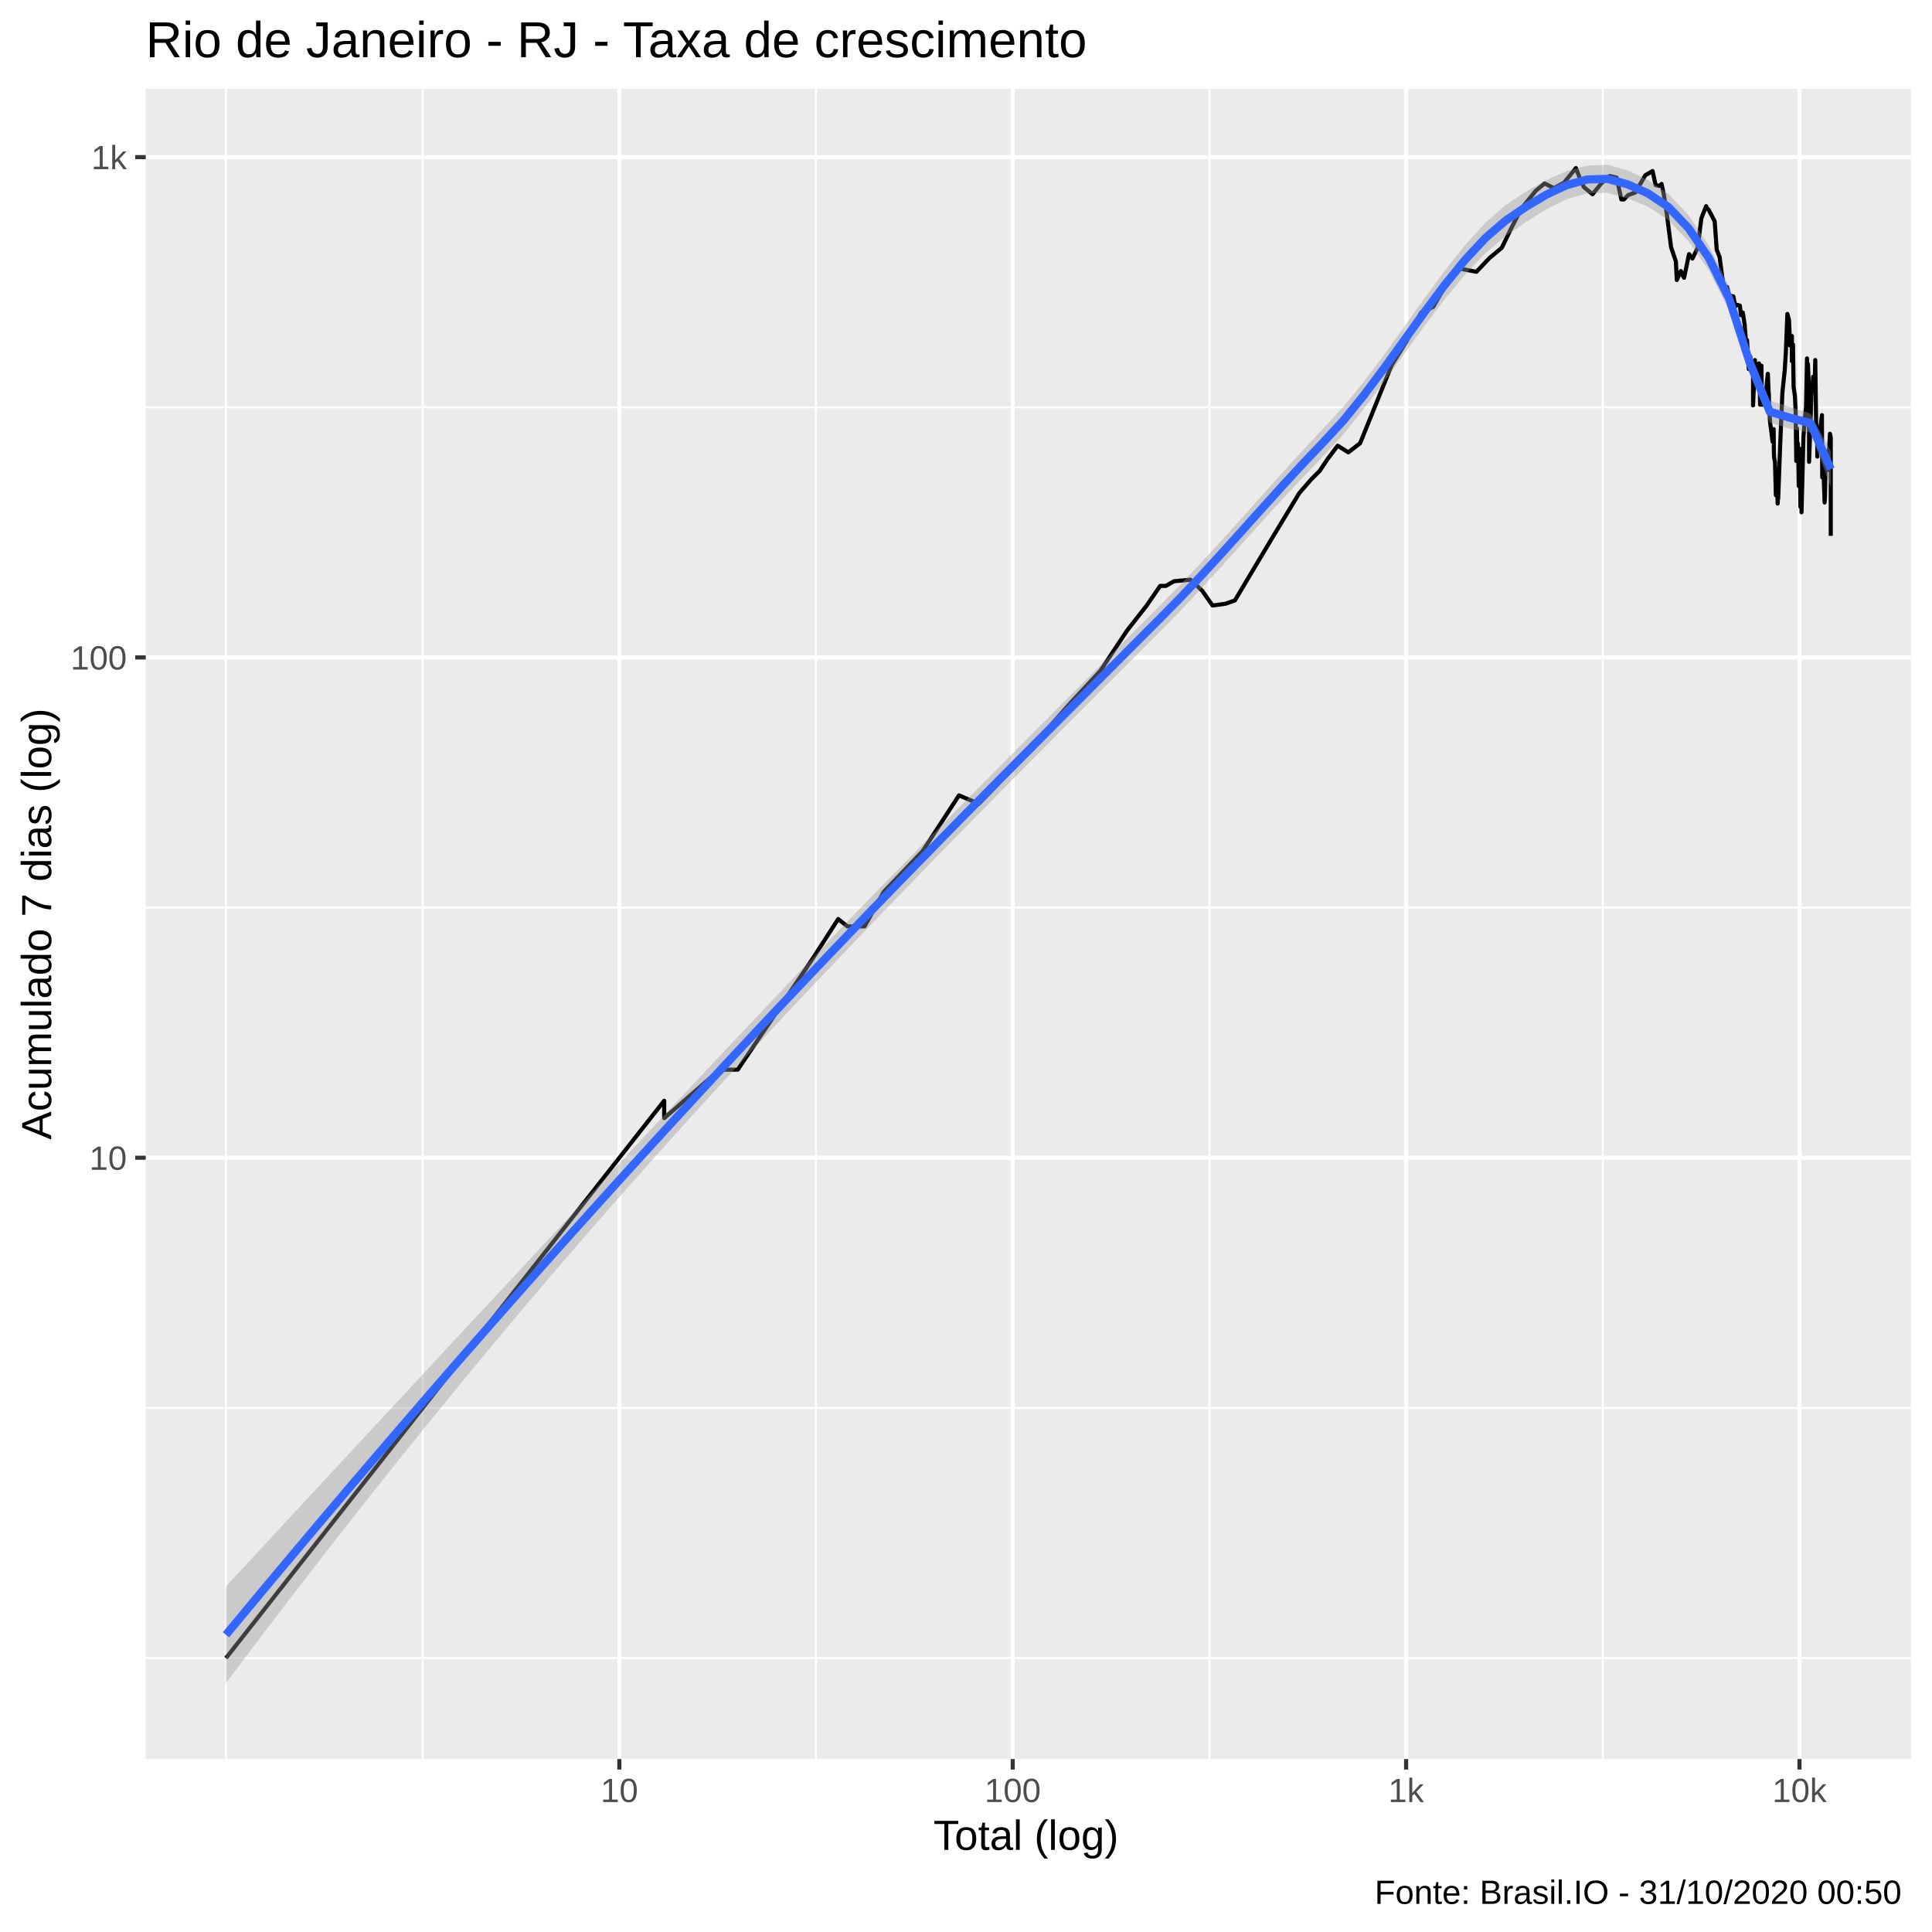
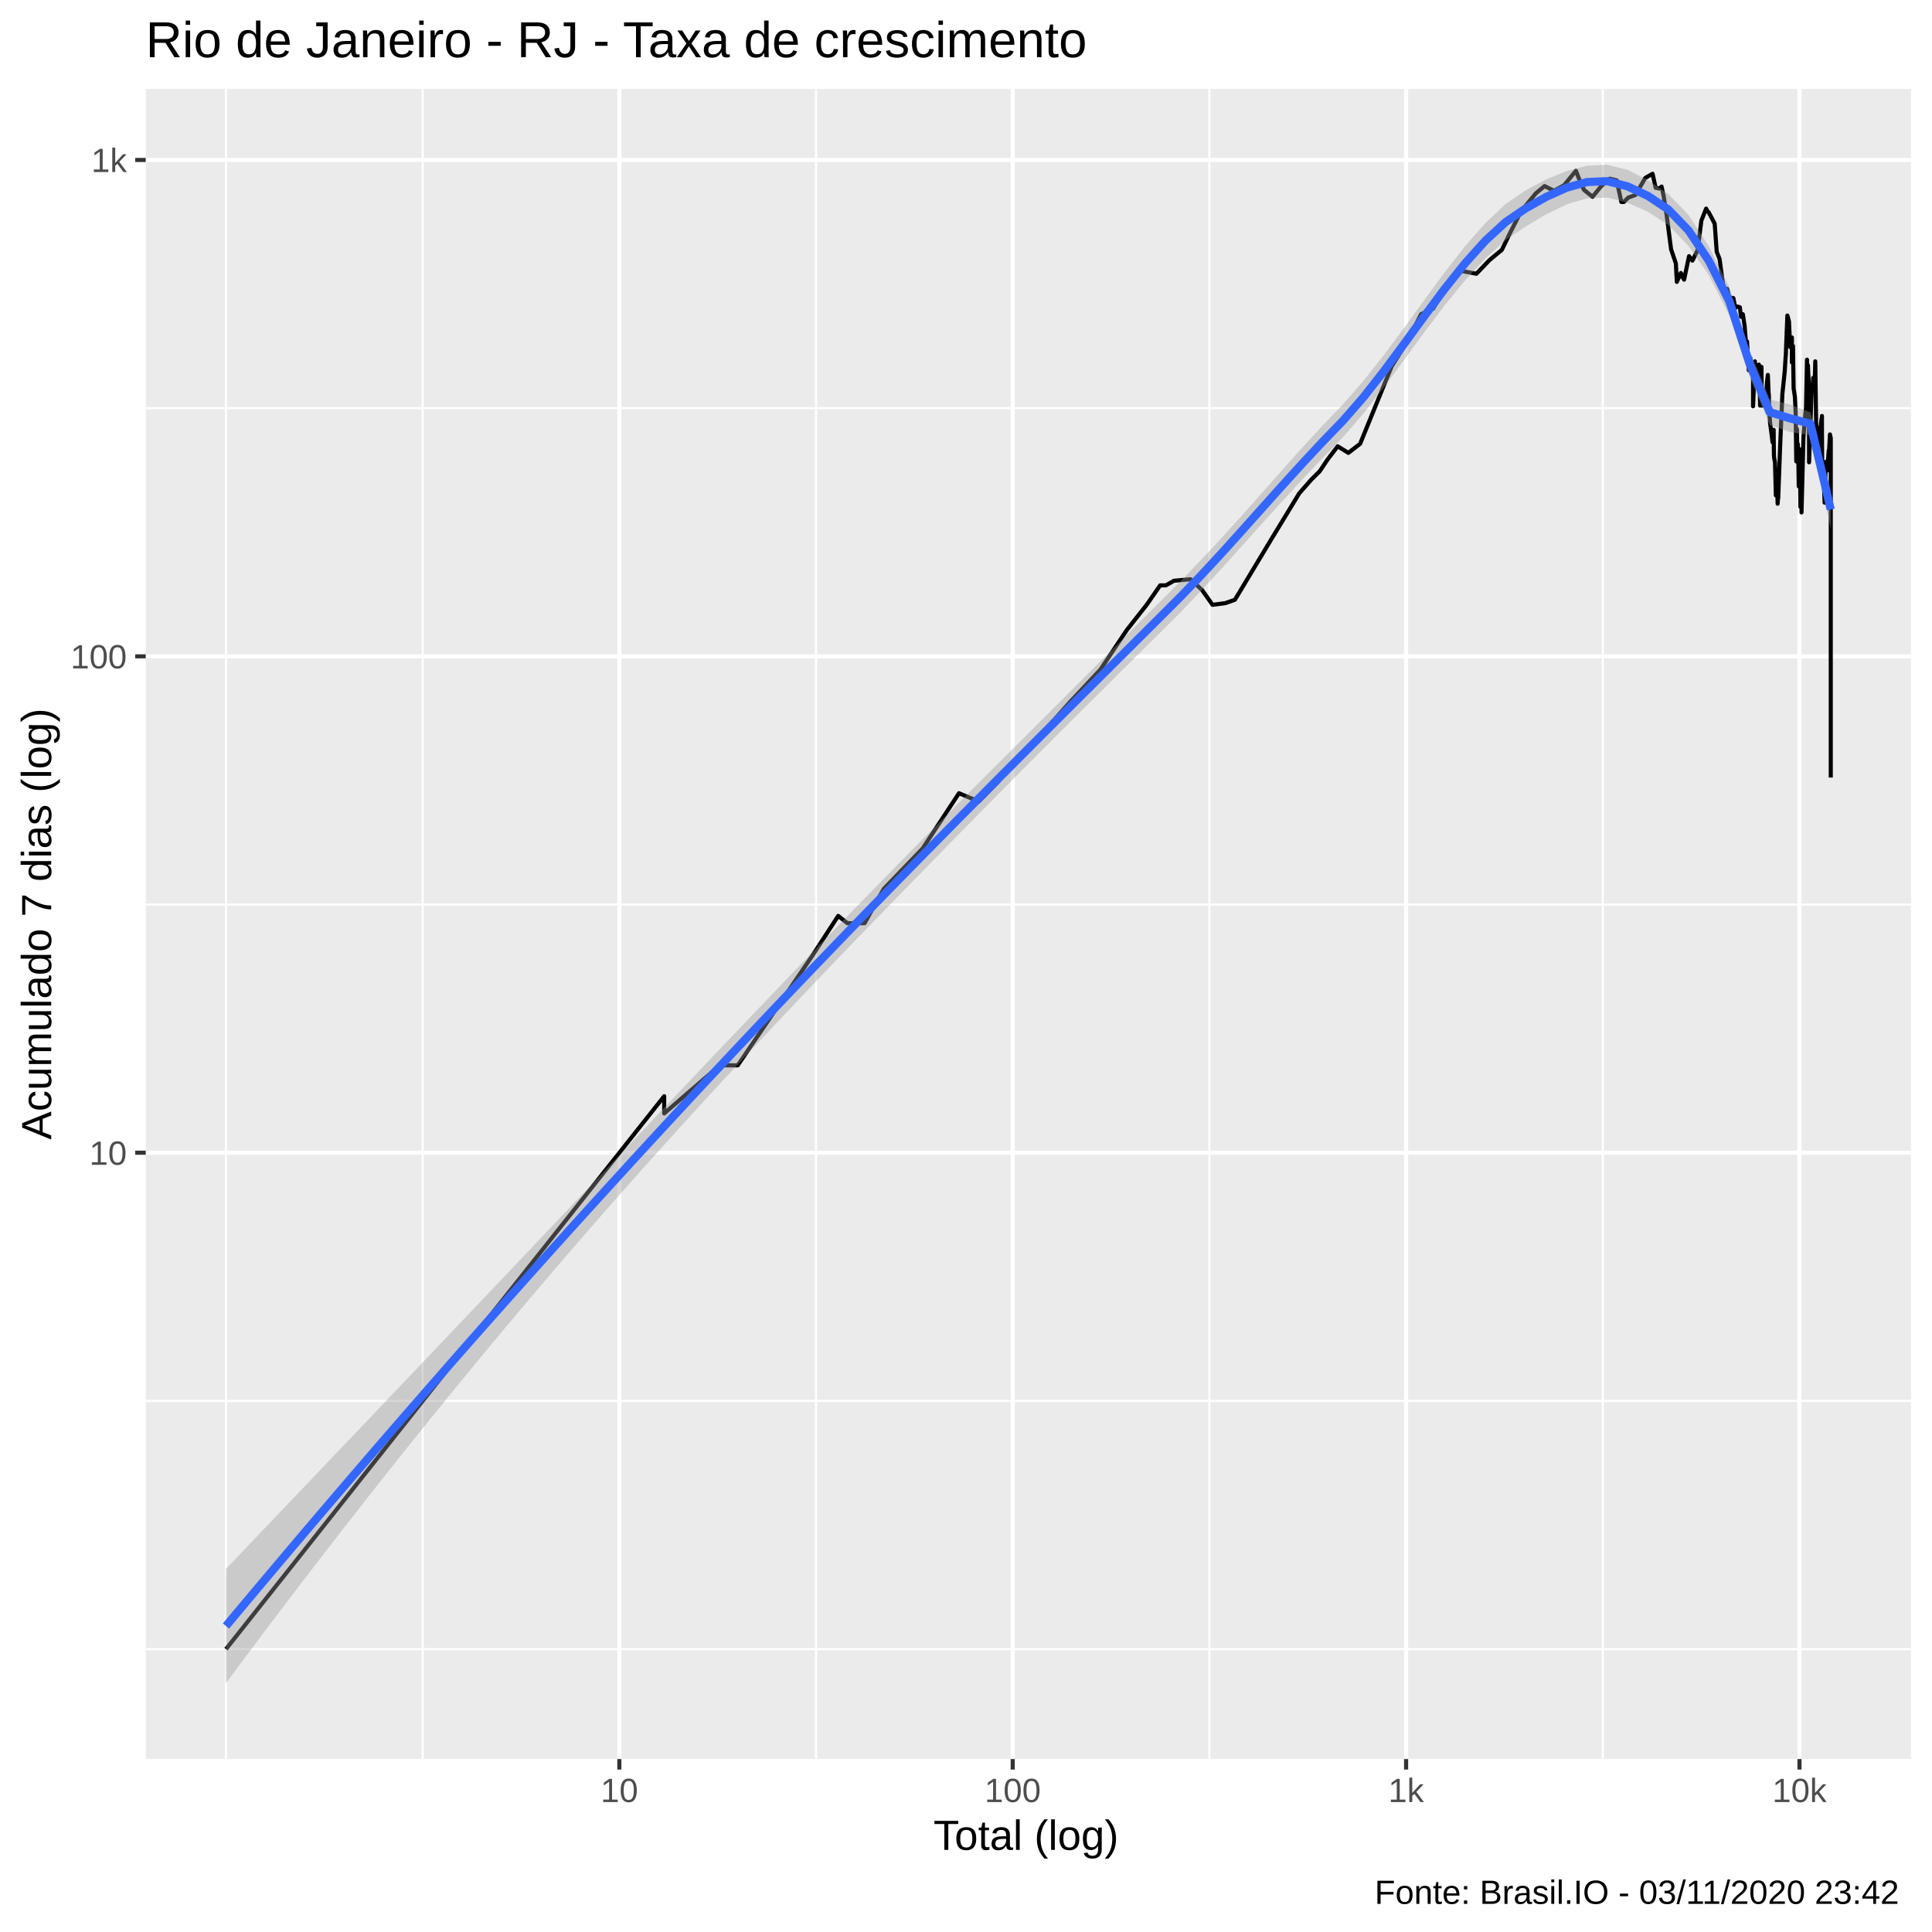
<svg xmlns="http://www.w3.org/2000/svg" viewBox="0 0 504.00 504.00">
  <defs>
    <style type="text/css">
    line, polyline, polygon, path, rect, circle {
      fill: none;
      stroke: #000000;
      stroke-linecap: round;
      stroke-linejoin: round;
      stroke-miterlimit: 10.00;
    }
  </style>
  </defs>
  <rect width="100%" height="100%" style="stroke: none; fill: #FFFFFF;" />
  <rect x="-0" y="0.00" width="504.00" height="504.00" style="stroke-width: 1.07; stroke: #FFFFFF; fill: #FFFFFF;" />
  <defs>
    <clipPath id="cpMzguMDJ8NDk4LjUyfDQ1OC44OHwyMy4xOQ==">
      <rect x="38.02" y="23.19" width="460.50" height="435.69" />
    </clipPath>
  </defs>
  <rect x="38.02" y="23.19" width="460.50" height="435.69" style="stroke-width: 1.07; stroke: none; fill: #EBEBEB;" clip-path="url(#cpMzguMDJ8NDk4LjUyfDQ1OC44OHwyMy4xOQ==)" />
-   <polyline points="38.02,432.54 498.52,432.54 " style="stroke-width: 0.53; stroke: #FFFFFF; stroke-linecap: butt;" clip-path="url(#cpMzguMDJ8NDk4LjUyfDQ1OC44OHwyMy4xOQ==)" />
-   <polyline points="38.02,367.28 498.52,367.28 " style="stroke-width: 0.53; stroke: #FFFFFF; stroke-linecap: butt;" clip-path="url(#cpMzguMDJ8NDk4LjUyfDQ1OC44OHwyMy4xOQ==)" />
-   <polyline points="38.02,236.76 498.52,236.76 " style="stroke-width: 0.53; stroke: #FFFFFF; stroke-linecap: butt;" clip-path="url(#cpMzguMDJ8NDk4LjUyfDQ1OC44OHwyMy4xOQ==)" />
-   <polyline points="38.02,106.25 498.52,106.25 " style="stroke-width: 0.53; stroke: #FFFFFF; stroke-linecap: butt;" clip-path="url(#cpMzguMDJ8NDk4LjUyfDQ1OC44OHwyMy4xOQ==)" />
+   <polyline points="38.02,430.20 498.52,430.20 " style="stroke-width: 0.53; stroke: #FFFFFF; stroke-linecap: butt;" clip-path="url(#cpMzguMDJ8NDk4LjUyfDQ1OC44OHwyMy4xOQ==)" />
+   <polyline points="38.02,365.46 498.52,365.46 " style="stroke-width: 0.53; stroke: #FFFFFF; stroke-linecap: butt;" clip-path="url(#cpMzguMDJ8NDk4LjUyfDQ1OC44OHwyMy4xOQ==)" />
+   <polyline points="38.02,235.97 498.52,235.97 " style="stroke-width: 0.53; stroke: #FFFFFF; stroke-linecap: butt;" clip-path="url(#cpMzguMDJ8NDk4LjUyfDQ1OC44OHwyMy4xOQ==)" />
+   <polyline points="38.02,106.48 498.52,106.48 " style="stroke-width: 0.53; stroke: #FFFFFF; stroke-linecap: butt;" clip-path="url(#cpMzguMDJ8NDk4LjUyfDQ1OC44OHwyMy4xOQ==)" />
  <polyline points="58.95,458.88 58.95,23.19 " style="stroke-width: 0.53; stroke: #FFFFFF; stroke-linecap: butt;" clip-path="url(#cpMzguMDJ8NDk4LjUyfDQ1OC44OHwyMy4xOQ==)" />
  <polyline points="110.26,458.88 110.26,23.19 " style="stroke-width: 0.53; stroke: #FFFFFF; stroke-linecap: butt;" clip-path="url(#cpMzguMDJ8NDk4LjUyfDQ1OC44OHwyMy4xOQ==)" />
  <polyline points="212.88,458.88 212.88,23.19 " style="stroke-width: 0.53; stroke: #FFFFFF; stroke-linecap: butt;" clip-path="url(#cpMzguMDJ8NDk4LjUyfDQ1OC44OHwyMy4xOQ==)" />
  <polyline points="315.50,458.88 315.50,23.19 " style="stroke-width: 0.53; stroke: #FFFFFF; stroke-linecap: butt;" clip-path="url(#cpMzguMDJ8NDk4LjUyfDQ1OC44OHwyMy4xOQ==)" />
  <polyline points="418.12,458.88 418.12,23.19 " style="stroke-width: 0.53; stroke: #FFFFFF; stroke-linecap: butt;" clip-path="url(#cpMzguMDJ8NDk4LjUyfDQ1OC44OHwyMy4xOQ==)" />
-   <polyline points="38.02,302.02 498.52,302.02 " style="stroke-width: 1.07; stroke: #FFFFFF; stroke-linecap: butt;" clip-path="url(#cpMzguMDJ8NDk4LjUyfDQ1OC44OHwyMy4xOQ==)" />
-   <polyline points="38.02,171.51 498.52,171.51 " style="stroke-width: 1.07; stroke: #FFFFFF; stroke-linecap: butt;" clip-path="url(#cpMzguMDJ8NDk4LjUyfDQ1OC44OHwyMy4xOQ==)" />
-   <polyline points="38.02,40.99 498.52,40.99 " style="stroke-width: 1.07; stroke: #FFFFFF; stroke-linecap: butt;" clip-path="url(#cpMzguMDJ8NDk4LjUyfDQ1OC44OHwyMy4xOQ==)" />
+   <polyline points="38.02,300.71 498.52,300.71 " style="stroke-width: 1.07; stroke: #FFFFFF; stroke-linecap: butt;" clip-path="url(#cpMzguMDJ8NDk4LjUyfDQ1OC44OHwyMy4xOQ==)" />
+   <polyline points="38.02,171.22 498.52,171.22 " style="stroke-width: 1.07; stroke: #FFFFFF; stroke-linecap: butt;" clip-path="url(#cpMzguMDJ8NDk4LjUyfDQ1OC44OHwyMy4xOQ==)" />
+   <polyline points="38.02,41.73 498.52,41.73 " style="stroke-width: 1.07; stroke: #FFFFFF; stroke-linecap: butt;" clip-path="url(#cpMzguMDJ8NDk4LjUyfDQ1OC44OHwyMy4xOQ==)" />
  <polyline points="161.57,458.88 161.57,23.19 " style="stroke-width: 1.07; stroke: #FFFFFF; stroke-linecap: butt;" clip-path="url(#cpMzguMDJ8NDk4LjUyfDQ1OC44OHwyMy4xOQ==)" />
  <polyline points="264.19,458.88 264.19,23.19 " style="stroke-width: 1.07; stroke: #FFFFFF; stroke-linecap: butt;" clip-path="url(#cpMzguMDJ8NDk4LjUyfDQ1OC44OHwyMy4xOQ==)" />
  <polyline points="366.81,458.88 366.81,23.19 " style="stroke-width: 1.07; stroke: #FFFFFF; stroke-linecap: butt;" clip-path="url(#cpMzguMDJ8NDk4LjUyfDQ1OC44OHwyMy4xOQ==)" />
  <polyline points="469.43,458.88 469.43,23.19 " style="stroke-width: 1.07; stroke: #FFFFFF; stroke-linecap: butt;" clip-path="url(#cpMzguMDJ8NDk4LjUyfDQ1OC44OHwyMy4xOQ==)" />
-   <polyline points="58.95,432.54 107.92,370.27 130.68,341.31 138.81,330.98 138.81,330.98 156.88,307.99 173.27,287.15 173.27,291.69 187.77,279.04 192.46,279.04 212.00,250.08 218.66,239.75 221.07,241.67 225.53,241.67 230.54,232.66 240.68,222.04 250.17,207.49 255.35,209.67 260.48,204.37 263.29,200.46 266.79,196.80 270.42,193.37 279.19,183.45 287.05,175.01 293.95,164.58 299.13,157.96 302.65,152.84 304.13,152.84 306.26,151.63 310.55,151.23 313.60,154.08 316.31,157.96 319.64,157.51 322.14,156.64 323.92,153.66 326.53,149.28 331.81,140.44 335.56,134.24 338.93,128.65 342.07,125.04 344.27,122.84 346.29,119.80 348.96,116.27 351.74,118.00 354.81,115.63 363.05,95.24 366.90,89.09 370.73,81.54 372.10,80.85 373.88,80.05 377.78,73.25 380.61,70.04 385.15,70.90 388.61,67.27 391.78,64.63 394.01,60.01 396.80,54.50 400.61,49.80 402.93,47.85 405.38,49.08 408.00,47.66 411.11,43.84 411.98,46.09 413.19,48.82 415.44,50.67 417.73,47.85 419.93,45.90 421.74,46.34 422.96,52.03 423.62,52.03 424.77,50.87 426.63,50.20 429.20,45.72 431.10,44.62 431.91,48.30 432.85,48.49 433.46,47.98 434.00,50.54 434.81,55.73 435.93,64.46 437.18,68.18 437.43,73.05 438.48,70.71 438.92,71.77 439.33,72.46 440.62,66.29 441.50,67.45 442.85,64.71 443.84,56.92 445.08,53.78 445.40,54.42 445.73,54.71 446.66,56.47 447.31,57.75 447.84,65.15 448.58,67.00 449.30,72.36 449.49,73.75 449.66,75.71 450.57,74.88 451.03,76.87 451.51,77.19 452.18,77.30 452.69,79.94 452.88,79.72 453.05,79.49 453.88,79.72 454.17,82.24 454.65,81.54 455.12,84.64 455.42,88.43 455.47,91.25 455.74,88.70 456.20,96.28 456.61,93.07 456.90,97.04 457.32,97.81 457.32,105.75 457.80,93.93 457.97,96.13 458.33,98.27 458.85,94.80 459.00,98.43 459.16,105.58 459.51,95.39 459.61,105.58 459.78,105.58 460.17,104.18 460.69,103.32 460.96,99.37 461.18,97.50 461.36,102.14 461.44,102.98 461.51,105.93 461.76,110.19 462.18,113.35 462.40,115.21 462.69,111.94 462.74,116.91 462.77,118.67 462.82,119.34 463.04,120.48 463.27,129.18 463.56,125.29 463.73,131.37 463.80,130.27 463.86,128.38 463.88,129.99 464.39,116.05 464.97,102.47 465.36,98.74 465.59,96.44 465.74,93.93 465.86,92.22 466.27,81.89 466.69,83.43 466.99,90.16 467.45,87.65 467.45,94.22 467.74,89.89 467.77,92.50 467.90,100.98 468.24,103.32 468.43,107.38 468.59,120.25 468.77,111.75 468.89,119.12 468.99,115.63 469.09,117.13 469.24,126.81 469.55,119.80 469.67,132.22 469.76,117.13 469.93,123.56 469.94,128.38 469.96,133.65 470.46,113.96 470.88,108.67 471.14,106.11 471.39,93.50 471.48,99.37 471.58,95.98 471.63,94.95 471.93,101.64 471.93,120.48 472.57,102.31 472.83,101.48 473.00,98.27 473.06,99.85 473.09,100.34 473.38,100.50 473.55,93.93 473.77,110.38 473.99,112.34 474.08,115.84 474.08,119.12 474.15,116.91 474.47,115.00 474.64,115.00 474.93,111.35 475.18,109.05 475.27,109.23 475.29,108.30 475.29,111.55 475.37,124.54 475.61,120.25 475.80,125.79 475.98,131.09 476.08,129.72 476.17,125.04 476.19,124.05 476.32,120.48 476.56,120.25 476.72,121.88 476.93,119.12 477.07,117.35 477.07,122.60 477.18,116.91 477.38,113.15 477.59,114.17 477.59,123.80 477.59,139.79 " style="stroke-width: 1.07; stroke-linecap: butt;" clip-path="url(#cpMzguMDJ8NDk4LjUyfDQ1OC44OHwyMy4xOQ==)" />
-   <polygon points="58.95,413.87 64.25,408.14 69.55,402.41 74.85,396.69 80.15,390.97 85.45,385.25 90.75,379.54 96.05,373.84 101.35,368.14 106.65,362.44 111.95,356.74 117.24,351.04 122.54,345.35 127.84,339.66 133.14,333.97 138.44,328.28 143.74,322.59 149.04,316.90 154.34,311.22 159.64,305.53 164.94,299.85 170.24,294.18 175.54,288.51 180.83,282.86 186.13,277.21 191.43,271.58 196.73,265.96 202.03,260.37 207.33,254.79 212.63,249.23 217.93,243.70 223.23,238.19 228.53,232.71 233.83,227.26 239.13,221.85 244.43,216.46 249.72,211.10 255.02,205.75 260.32,200.41 265.62,195.09 270.92,189.76 276.22,184.44 281.52,179.11 286.82,173.79 292.12,168.46 297.42,163.14 302.72,157.81 308.02,152.42 313.31,146.83 318.61,141.07 323.91,135.19 329.21,129.26 334.51,123.33 339.81,117.51 345.11,111.87 350.41,106.15 355.71,99.66 361.01,92.61 366.31,85.24 371.61,77.81 376.90,70.61 382.20,63.93 387.50,58.11 392.80,53.48 398.10,49.97 403.40,46.98 408.70,44.65 414.00,43.20 419.30,42.99 424.60,44.42 429.90,46.96 435.20,50.53 440.49,56.11 445.79,64.10 451.09,74.79 456.39,91.54 461.69,104.54 466.99,106.14 472.29,107.90 477.59,117.71 477.59,127.04 472.29,112.83 466.99,111.86 461.69,110.23 456.39,97.36 451.09,81.08 445.79,70.55 440.49,62.94 435.20,57.41 429.90,53.93 424.60,51.75 419.30,50.32 414.00,50.45 408.70,51.95 403.40,54.57 398.10,57.91 392.80,61.54 387.50,66.06 382.20,71.63 376.90,78.02 371.61,84.99 366.31,92.30 361.01,99.66 355.71,106.79 350.41,113.35 345.11,119.06 339.81,124.59 334.51,130.27 329.21,136.08 323.91,141.95 318.61,147.82 313.31,153.62 308.02,159.26 302.72,164.65 297.42,169.96 292.12,175.26 286.82,180.55 281.52,185.86 276.22,191.17 270.92,196.50 265.62,201.84 260.32,207.21 255.02,212.60 249.72,218.01 244.43,223.43 239.13,228.89 233.83,234.36 228.53,239.85 223.23,245.37 217.93,250.91 212.63,256.49 207.33,262.11 202.03,267.75 196.73,273.44 191.43,279.16 186.13,284.93 180.83,290.74 175.54,296.59 170.24,302.50 164.94,308.45 159.64,314.46 154.34,320.52 149.04,326.63 143.74,332.80 138.44,339.02 133.14,345.31 127.84,351.65 122.54,358.04 117.24,364.49 111.95,371.00 106.65,377.56 101.35,384.18 96.05,390.85 90.75,397.58 85.45,404.36 80.15,411.20 74.85,418.09 69.55,425.03 64.25,432.03 58.95,439.07 " style="stroke-width: 0.00; stroke: none; fill: #999999; fill-opacity: 0.40;" clip-path="url(#cpMzguMDJ8NDk4LjUyfDQ1OC44OHwyMy4xOQ==)" />
-   <polyline points="58.95,413.87 64.25,408.14 69.55,402.41 74.85,396.69 80.15,390.97 85.45,385.25 90.75,379.54 96.05,373.84 101.35,368.14 106.65,362.44 111.95,356.74 117.24,351.04 122.54,345.35 127.84,339.66 133.14,333.97 138.44,328.28 143.74,322.59 149.04,316.90 154.34,311.22 159.64,305.53 164.94,299.85 170.24,294.18 175.54,288.51 180.83,282.86 186.13,277.21 191.43,271.58 196.73,265.96 202.03,260.37 207.33,254.79 212.63,249.23 217.93,243.70 223.23,238.19 228.53,232.71 233.83,227.26 239.13,221.85 244.43,216.46 249.72,211.10 255.02,205.75 260.32,200.41 265.62,195.09 270.92,189.76 276.22,184.44 281.52,179.11 286.82,173.79 292.12,168.46 297.42,163.14 302.72,157.81 308.02,152.42 313.31,146.83 318.61,141.07 323.91,135.19 329.21,129.26 334.51,123.33 339.81,117.51 345.11,111.87 350.41,106.15 355.71,99.66 361.01,92.61 366.31,85.24 371.61,77.81 376.90,70.61 382.20,63.93 387.50,58.11 392.80,53.48 398.10,49.97 403.40,46.98 408.70,44.65 414.00,43.20 419.30,42.99 424.60,44.42 429.90,46.96 435.20,50.53 440.49,56.11 445.79,64.10 451.09,74.79 456.39,91.54 461.69,104.54 466.99,106.14 472.29,107.90 477.59,117.71 " style="stroke-width: 2.13; stroke: none;" clip-path="url(#cpMzguMDJ8NDk4LjUyfDQ1OC44OHwyMy4xOQ==)" />
-   <polyline points="477.59,127.04 472.29,112.83 466.99,111.86 461.69,110.23 456.39,97.36 451.09,81.08 445.79,70.55 440.49,62.94 435.20,57.41 429.90,53.93 424.60,51.75 419.30,50.32 414.00,50.45 408.70,51.95 403.40,54.57 398.10,57.91 392.80,61.54 387.50,66.06 382.20,71.63 376.90,78.02 371.61,84.99 366.31,92.30 361.01,99.66 355.71,106.79 350.41,113.35 345.11,119.06 339.81,124.59 334.51,130.27 329.21,136.08 323.91,141.95 318.61,147.82 313.31,153.62 308.02,159.26 302.72,164.65 297.42,169.96 292.12,175.26 286.82,180.55 281.52,185.86 276.22,191.17 270.92,196.50 265.62,201.84 260.32,207.21 255.02,212.60 249.72,218.01 244.43,223.43 239.13,228.89 233.83,234.36 228.53,239.85 223.23,245.37 217.93,250.91 212.63,256.49 207.33,262.11 202.03,267.75 196.73,273.44 191.43,279.16 186.13,284.93 180.83,290.74 175.54,296.59 170.24,302.50 164.94,308.45 159.64,314.46 154.34,320.52 149.04,326.63 143.74,332.80 138.44,339.02 133.14,345.31 127.84,351.65 122.54,358.04 117.24,364.49 111.95,371.00 106.65,377.56 101.35,384.18 96.05,390.85 90.75,397.58 85.45,404.36 80.15,411.20 74.85,418.09 69.55,425.03 64.25,432.03 58.95,439.07 " style="stroke-width: 2.13; stroke: none;" clip-path="url(#cpMzguMDJ8NDk4LjUyfDQ1OC44OHwyMy4xOQ==)" />
-   <polyline points="58.95,426.47 64.25,420.08 69.55,413.72 74.85,407.39 80.15,401.08 85.45,394.81 90.75,388.56 96.05,382.35 101.35,376.16 106.65,370.00 111.95,363.87 117.24,357.77 122.54,351.70 127.84,345.65 133.14,339.64 138.44,333.65 143.74,327.69 149.04,321.76 154.34,315.87 159.64,309.99 164.94,304.15 170.24,298.34 175.54,292.55 180.83,286.80 186.13,281.07 191.43,275.37 196.73,269.70 202.03,264.06 207.33,258.45 212.63,252.86 217.93,247.31 223.23,241.78 228.53,236.28 233.83,230.81 239.13,225.37 244.43,219.95 249.72,214.55 255.02,209.17 260.32,203.81 265.62,198.47 270.92,193.13 276.22,187.80 281.52,182.49 286.82,177.17 292.12,171.86 297.42,166.55 302.72,161.23 308.02,155.84 313.31,150.23 318.61,144.45 323.91,138.57 329.21,132.67 334.51,126.80 339.81,121.05 345.11,115.47 350.41,109.75 355.71,103.22 361.01,96.14 366.31,88.77 371.61,81.40 376.90,74.31 382.20,67.78 387.50,62.09 392.80,57.51 398.10,53.94 403.40,50.78 408.70,48.30 414.00,46.82 419.30,46.66 424.60,48.09 429.90,50.44 435.20,53.97 440.49,59.52 445.79,67.32 451.09,77.93 456.39,94.45 461.69,107.39 466.99,109.00 472.29,110.37 477.59,122.37 " style="stroke-width: 2.13; stroke: #3366FF; stroke-linecap: butt;" clip-path="url(#cpMzguMDJ8NDk4LjUyfDQ1OC44OHwyMy4xOQ==)" />
+   <polyline points="58.95,430.20 107.92,368.42 130.68,339.69 138.81,329.44 138.81,329.44 156.88,306.64 173.27,285.96 173.27,290.46 187.77,277.91 192.46,277.91 212.00,249.18 218.66,238.93 221.07,240.84 225.53,240.84 230.54,231.89 240.68,221.36 250.17,206.93 255.35,209.09 260.48,203.83 263.29,199.95 266.79,196.32 270.42,192.91 279.19,183.07 287.05,174.70 293.95,164.35 299.13,157.78 302.65,152.70 304.13,152.70 306.26,151.50 310.55,151.11 313.60,153.93 316.31,157.78 319.64,157.34 322.14,156.47 323.92,153.52 326.53,149.18 331.81,140.40 335.56,134.25 338.93,128.70 342.07,125.12 344.27,122.94 346.29,119.92 348.96,116.42 351.74,118.14 354.81,115.78 363.05,95.56 366.90,89.46 370.73,81.96 372.10,81.28 373.88,80.49 377.78,73.74 380.61,70.55 385.15,71.41 388.61,67.81 391.78,65.19 394.01,60.60 396.80,55.13 400.61,50.48 402.93,48.54 405.38,49.76 408.00,48.35 411.11,44.56 411.98,46.79 413.19,49.50 415.44,51.34 417.73,48.54 419.93,46.61 421.74,47.04 422.96,52.69 423.62,52.69 424.77,51.54 426.63,50.87 429.20,46.42 431.10,45.33 431.91,48.99 432.85,49.18 433.46,48.67 434.00,51.20 434.81,56.36 435.93,65.02 437.18,68.71 437.43,73.54 438.48,71.22 438.92,72.27 439.33,72.95 440.62,66.83 441.50,67.99 442.85,65.27 443.84,57.54 445.08,54.42 445.40,55.06 445.73,55.35 446.66,57.09 447.31,58.36 447.84,65.70 448.58,67.54 449.30,72.85 449.49,74.24 449.66,76.18 450.57,75.35 451.03,77.33 451.51,77.65 452.18,77.76 452.69,80.38 452.88,80.15 453.05,79.93 453.88,80.15 454.17,82.66 454.65,81.96 455.12,85.04 455.42,88.80 455.47,91.60 455.74,89.06 456.20,96.59 456.61,93.40 456.90,97.34 457.32,98.10 457.32,105.99 457.80,94.26 457.97,96.44 458.33,98.57 458.85,95.12 459.00,98.72 459.16,105.81 459.51,95.71 459.61,105.81 459.78,105.81 460.17,104.42 460.69,103.57 460.96,99.66 461.18,97.80 461.36,102.40 461.44,103.24 461.51,106.16 461.76,110.39 462.18,113.52 462.40,115.37 462.69,112.13 462.74,117.06 462.77,118.80 462.82,119.47 463.04,120.60 463.27,129.23 463.56,125.37 463.73,131.41 463.80,130.31 463.86,128.44 463.88,130.04 464.39,116.21 464.97,102.73 465.36,99.03 465.59,96.74 465.74,94.26 465.86,92.56 466.27,82.31 466.69,83.84 466.99,90.52 467.45,88.03 467.45,94.54 467.74,90.25 467.77,92.84 467.90,101.26 468.24,103.57 468.43,107.60 468.59,120.37 468.77,111.93 468.89,119.25 468.99,115.78 469.09,117.27 469.24,126.88 469.55,119.92 469.67,132.24 469.76,117.27 469.93,123.65 469.94,128.44 469.96,133.67 470.46,114.13 470.88,108.88 471.14,106.34 471.39,93.83 471.48,99.66 471.58,96.30 471.63,95.27 471.93,101.91 471.93,120.60 472.57,102.57 472.83,101.74 473.00,98.57 473.06,100.13 473.09,100.61 473.38,100.77 473.55,94.26 473.77,110.58 473.99,112.52 474.08,115.99 474.08,119.25 474.15,117.06 474.47,115.16 474.64,115.16 474.93,111.54 475.18,109.25 475.27,109.44 475.29,108.51 475.29,111.74 475.37,124.63 475.61,120.37 475.80,125.87 475.98,131.13 476.08,129.77 476.17,125.12 476.19,124.14 476.32,120.60 476.56,120.37 476.72,121.99 476.93,119.25 477.07,117.49 477.07,122.70 477.18,117.06 477.38,113.32 477.59,114.33 477.59,123.90 477.59,139.75 477.59,152.70 477.59,152.70 477.59,165.86 477.59,202.84 " style="stroke-width: 1.07; stroke-linecap: butt;" clip-path="url(#cpMzguMDJ8NDk4LjUyfDQ1OC44OHwyMy4xOQ==)" />
+   <polygon points="58.95,409.28 64.25,403.72 69.55,398.16 74.85,392.59 80.15,387.03 85.45,381.47 90.75,375.91 96.05,370.35 101.35,364.78 106.65,359.22 111.95,353.65 117.24,348.08 122.54,342.50 127.84,336.93 133.14,331.35 138.44,325.76 143.74,320.17 149.04,314.58 154.34,308.98 159.64,303.39 164.94,297.79 170.24,292.19 175.54,286.59 180.83,281.00 186.13,275.42 191.43,269.84 196.73,264.28 202.03,258.74 207.33,253.21 212.63,247.70 217.93,242.21 223.23,236.75 228.53,231.31 233.83,225.90 239.13,220.51 244.43,215.16 249.72,209.83 255.02,204.52 260.32,199.22 265.62,193.93 270.92,188.64 276.22,183.35 281.52,178.05 286.82,172.76 292.12,167.46 297.42,162.17 302.72,156.88 308.02,151.57 313.31,146.08 318.61,140.39 323.91,134.53 329.21,128.58 334.51,122.60 339.81,116.68 345.11,110.92 350.41,105.39 355.71,99.32 361.01,92.61 366.31,85.49 371.61,78.20 376.90,71.01 382.20,64.22 387.50,58.17 392.80,53.19 398.10,49.58 403.40,46.78 408.70,44.61 414.00,43.24 419.30,42.99 424.60,44.32 429.90,47.00 435.20,50.60 440.49,56.08 445.79,64.25 451.09,74.80 456.39,91.39 461.69,104.19 466.99,105.55 472.29,107.56 477.59,127.95 477.59,137.88 472.29,113.51 466.99,112.72 461.69,110.86 456.39,98.24 451.09,82.21 445.79,71.82 440.49,64.17 435.20,58.69 429.90,55.25 424.60,52.91 419.30,51.54 414.00,51.74 408.70,53.31 403.40,55.90 398.10,59.03 392.80,62.63 387.50,67.39 382.20,73.14 376.90,79.63 371.61,86.62 366.31,93.86 361.01,101.05 355.71,107.86 350.41,113.96 345.11,119.41 339.81,125.00 334.51,130.75 329.21,136.61 323.91,142.51 318.61,148.39 313.31,154.14 308.02,159.67 302.72,164.96 297.42,170.22 292.12,175.47 286.82,180.74 281.52,186.01 276.22,191.29 270.92,196.60 265.62,201.92 260.32,207.27 255.02,212.64 249.72,218.03 244.43,223.43 239.13,228.85 233.83,234.29 228.53,239.74 223.23,245.21 217.93,250.72 212.63,256.26 207.33,261.84 202.03,267.45 196.73,273.10 191.43,278.79 186.13,284.52 180.83,290.30 175.54,296.13 170.24,302.01 164.94,307.94 159.64,313.93 154.34,319.98 149.04,326.09 143.74,332.25 138.44,338.48 133.14,344.77 127.84,351.12 122.54,357.53 117.24,364.00 111.95,370.53 106.65,377.12 101.35,383.77 96.05,390.48 90.75,397.24 85.45,404.07 80.15,410.96 74.85,417.90 69.55,424.90 64.25,431.96 58.95,439.07 " style="stroke-width: 0.00; stroke: none; fill: #999999; fill-opacity: 0.40;" clip-path="url(#cpMzguMDJ8NDk4LjUyfDQ1OC44OHwyMy4xOQ==)" />
+   <polyline points="58.95,409.28 64.25,403.72 69.55,398.16 74.85,392.59 80.15,387.03 85.45,381.47 90.75,375.91 96.05,370.35 101.35,364.78 106.65,359.22 111.95,353.65 117.24,348.08 122.54,342.50 127.84,336.93 133.14,331.35 138.44,325.76 143.74,320.17 149.04,314.58 154.34,308.98 159.64,303.39 164.94,297.79 170.24,292.19 175.54,286.59 180.83,281.00 186.13,275.42 191.43,269.84 196.73,264.28 202.03,258.74 207.33,253.21 212.63,247.70 217.93,242.21 223.23,236.75 228.53,231.31 233.83,225.90 239.13,220.51 244.43,215.16 249.72,209.83 255.02,204.52 260.32,199.22 265.62,193.93 270.92,188.64 276.22,183.35 281.52,178.05 286.82,172.76 292.12,167.46 297.42,162.17 302.72,156.88 308.02,151.57 313.31,146.08 318.61,140.39 323.91,134.53 329.21,128.58 334.51,122.60 339.81,116.68 345.11,110.92 350.41,105.39 355.71,99.32 361.01,92.61 366.31,85.49 371.61,78.20 376.90,71.01 382.20,64.22 387.50,58.17 392.80,53.19 398.10,49.58 403.40,46.78 408.70,44.61 414.00,43.24 419.30,42.99 424.60,44.32 429.90,47.00 435.20,50.60 440.49,56.08 445.79,64.25 451.09,74.80 456.39,91.39 461.69,104.19 466.99,105.55 472.29,107.56 477.59,127.95 " style="stroke-width: 2.13; stroke: none;" clip-path="url(#cpMzguMDJ8NDk4LjUyfDQ1OC44OHwyMy4xOQ==)" />
+   <polyline points="477.59,137.88 472.29,113.51 466.99,112.72 461.69,110.86 456.39,98.24 451.09,82.21 445.79,71.82 440.49,64.17 435.20,58.69 429.90,55.25 424.60,52.91 419.30,51.54 414.00,51.74 408.70,53.31 403.40,55.90 398.10,59.03 392.80,62.63 387.50,67.39 382.20,73.14 376.90,79.63 371.61,86.62 366.31,93.86 361.01,101.05 355.71,107.86 350.41,113.96 345.11,119.41 339.81,125.00 334.51,130.75 329.21,136.61 323.91,142.51 318.61,148.39 313.31,154.14 308.02,159.67 302.72,164.96 297.42,170.22 292.12,175.47 286.82,180.74 281.52,186.01 276.22,191.29 270.92,196.60 265.62,201.92 260.32,207.27 255.02,212.64 249.72,218.03 244.43,223.43 239.13,228.85 233.83,234.29 228.53,239.74 223.23,245.21 217.93,250.72 212.63,256.26 207.33,261.84 202.03,267.45 196.73,273.10 191.43,278.79 186.13,284.52 180.83,290.30 175.54,296.13 170.24,302.01 164.94,307.94 159.64,313.93 154.34,319.98 149.04,326.09 143.74,332.25 138.44,338.48 133.14,344.77 127.84,351.12 122.54,357.53 117.24,364.00 111.95,370.53 106.65,377.12 101.35,383.77 96.05,390.48 90.75,397.24 85.45,404.07 80.15,410.96 74.85,417.90 69.55,424.90 64.25,431.96 58.95,439.07 " style="stroke-width: 2.13; stroke: none;" clip-path="url(#cpMzguMDJ8NDk4LjUyfDQ1OC44OHwyMy4xOQ==)" />
+   <polyline points="58.95,424.18 64.25,417.84 69.55,411.53 74.85,405.25 80.15,398.99 85.45,392.77 90.75,386.58 96.05,380.41 101.35,374.27 106.65,368.17 111.95,362.09 117.24,356.04 122.54,350.01 127.84,344.02 133.14,338.06 138.44,332.12 143.74,326.21 149.04,320.33 154.34,314.48 159.64,308.66 164.94,302.86 170.24,297.10 175.54,291.36 180.83,285.65 186.13,279.97 191.43,274.32 196.73,268.69 202.03,263.09 207.33,257.52 212.63,251.98 217.93,246.47 223.23,240.98 228.53,235.52 233.83,230.09 239.13,224.68 244.43,219.30 249.72,213.93 255.02,208.58 260.32,203.25 265.62,197.93 270.92,192.62 276.22,187.32 281.52,182.03 286.82,176.75 292.12,171.47 297.42,166.19 302.72,160.92 308.02,155.62 313.31,150.11 318.61,144.39 323.91,138.52 329.21,132.59 334.51,126.67 339.81,120.84 345.11,115.16 350.41,109.68 355.71,103.59 361.01,96.83 366.31,89.68 371.61,82.41 376.90,75.32 382.20,68.68 387.50,62.78 392.80,57.91 398.10,54.31 403.40,51.34 408.70,48.96 414.00,47.49 419.30,47.26 424.60,48.62 429.90,51.12 435.20,54.64 440.49,60.12 445.79,68.04 451.09,78.50 456.39,94.81 461.69,107.52 466.99,109.14 472.29,110.54 477.59,132.92 " style="stroke-width: 2.13; stroke: #3366FF; stroke-linecap: butt;" clip-path="url(#cpMzguMDJ8NDk4LjUyfDQ1OC44OHwyMy4xOQ==)" />
  <defs>
    <clipPath id="cpMC4wMHw1MDQuMDB8NTA0LjAwfDAuMDA=">
      <rect x="0.00" y="0.00" width="504.00" height="504.00" />
    </clipPath>
  </defs>
  <g clip-path="url(#cpMC4wMHw1MDQuMDB8NTA0LjAwfDAuMDA=)">
-     <text x="23.30" y="305.17" style="font-size: 8.80px; fill: #4D4D4D; font-family: Arial;" textLength="9.79px" lengthAdjust="spacingAndGlyphs">10</text>
+     <text x="23.30" y="303.86" style="font-size: 8.80px; fill: #4D4D4D; font-family: Arial;" textLength="9.79px" lengthAdjust="spacingAndGlyphs">10</text>
  </g>
  <g clip-path="url(#cpMC4wMHw1MDQuMDB8NTA0LjAwfDAuMDA=)">
-     <text x="18.41" y="174.66" style="font-size: 8.80px; fill: #4D4D4D; font-family: Arial;" textLength="14.68px" lengthAdjust="spacingAndGlyphs">100</text>
+     <text x="18.41" y="174.37" style="font-size: 8.80px; fill: #4D4D4D; font-family: Arial;" textLength="14.68px" lengthAdjust="spacingAndGlyphs">100</text>
  </g>
  <g clip-path="url(#cpMC4wMHw1MDQuMDB8NTA0LjAwfDAuMDA=)">
-     <text x="23.80" y="44.14" style="font-size: 8.80px; fill: #4D4D4D; font-family: Arial;" textLength="9.29px" lengthAdjust="spacingAndGlyphs">1k</text>
+     <text x="23.80" y="44.88" style="font-size: 8.80px; fill: #4D4D4D; font-family: Arial;" textLength="9.29px" lengthAdjust="spacingAndGlyphs">1k</text>
  </g>
-   <polyline points="35.28,302.02 38.02,302.02 " style="stroke-width: 1.07; stroke: #333333; stroke-linecap: butt;" clip-path="url(#cpMC4wMHw1MDQuMDB8NTA0LjAwfDAuMDA=)" />
-   <polyline points="35.28,171.51 38.02,171.51 " style="stroke-width: 1.07; stroke: #333333; stroke-linecap: butt;" clip-path="url(#cpMC4wMHw1MDQuMDB8NTA0LjAwfDAuMDA=)" />
-   <polyline points="35.28,40.99 38.02,40.99 " style="stroke-width: 1.07; stroke: #333333; stroke-linecap: butt;" clip-path="url(#cpMC4wMHw1MDQuMDB8NTA0LjAwfDAuMDA=)" />
+   <polyline points="35.28,300.71 38.02,300.71 " style="stroke-width: 1.07; stroke: #333333; stroke-linecap: butt;" clip-path="url(#cpMC4wMHw1MDQuMDB8NTA0LjAwfDAuMDA=)" />
+   <polyline points="35.28,171.22 38.02,171.22 " style="stroke-width: 1.07; stroke: #333333; stroke-linecap: butt;" clip-path="url(#cpMC4wMHw1MDQuMDB8NTA0LjAwfDAuMDA=)" />
+   <polyline points="35.28,41.73 38.02,41.73 " style="stroke-width: 1.07; stroke: #333333; stroke-linecap: butt;" clip-path="url(#cpMC4wMHw1MDQuMDB8NTA0LjAwfDAuMDA=)" />
  <polyline points="161.57,461.62 161.57,458.88 " style="stroke-width: 1.07; stroke: #333333; stroke-linecap: butt;" clip-path="url(#cpMC4wMHw1MDQuMDB8NTA0LjAwfDAuMDA=)" />
  <polyline points="264.19,461.62 264.19,458.88 " style="stroke-width: 1.07; stroke: #333333; stroke-linecap: butt;" clip-path="url(#cpMC4wMHw1MDQuMDB8NTA0LjAwfDAuMDA=)" />
  <polyline points="366.81,461.62 366.81,458.88 " style="stroke-width: 1.07; stroke: #333333; stroke-linecap: butt;" clip-path="url(#cpMC4wMHw1MDQuMDB8NTA0LjAwfDAuMDA=)" />
  <polyline points="469.43,461.62 469.43,458.88 " style="stroke-width: 1.07; stroke: #333333; stroke-linecap: butt;" clip-path="url(#cpMC4wMHw1MDQuMDB8NTA0LjAwfDAuMDA=)" />
  <g clip-path="url(#cpMC4wMHw1MDQuMDB8NTA0LjAwfDAuMDA=)">
    <text x="156.68" y="470.11" style="font-size: 8.80px; fill: #4D4D4D; font-family: Arial;" textLength="9.79px" lengthAdjust="spacingAndGlyphs">10</text>
  </g>
  <g clip-path="url(#cpMC4wMHw1MDQuMDB8NTA0LjAwfDAuMDA=)">
    <text x="256.85" y="470.11" style="font-size: 8.80px; fill: #4D4D4D; font-family: Arial;" textLength="14.68px" lengthAdjust="spacingAndGlyphs">100</text>
  </g>
  <g clip-path="url(#cpMC4wMHw1MDQuMDB8NTA0LjAwfDAuMDA=)">
    <text x="362.16" y="470.11" style="font-size: 8.80px; fill: #4D4D4D; font-family: Arial;" textLength="9.29px" lengthAdjust="spacingAndGlyphs">1k</text>
  </g>
  <g clip-path="url(#cpMC4wMHw1MDQuMDB8NTA0LjAwfDAuMDA=)">
    <text x="462.34" y="470.11" style="font-size: 8.80px; fill: #4D4D4D; font-family: Arial;" textLength="14.19px" lengthAdjust="spacingAndGlyphs">10k</text>
  </g>
  <g clip-path="url(#cpMC4wMHw1MDQuMDB8NTA0LjAwfDAuMDA=)">
    <text x="243.51" y="482.57" style="font-size: 11.00px; font-family: Arial;" textLength="49.52px" lengthAdjust="spacingAndGlyphs">Total (log)</text>
  </g>
  <g clip-path="url(#cpMC4wMHw1MDQuMDB8NTA0LjAwfDAuMDA=)">
    <text transform="translate(13.35,297.28) rotate(-90)" style="font-size: 11.00px; font-family: Arial;" textLength="112.50px" lengthAdjust="spacingAndGlyphs">Acumulado 7 dias (log)</text>
  </g>
  <g clip-path="url(#cpMC4wMHw1MDQuMDB8NTA0LjAwfDAuMDA=)">
    <text x="38.02" y="14.93" style="font-size: 13.20px; font-family: Arial;" textLength="247.23px" lengthAdjust="spacingAndGlyphs">Rio de Janeiro - RJ - Taxa de crescimento</text>
  </g>
  <g clip-path="url(#cpMC4wMHw1MDQuMDB8NTA0LjAwfDAuMDA=)">
-     <text x="358.61" y="496.67" style="font-size: 8.80px; font-family: Arial;" textLength="139.91px" lengthAdjust="spacingAndGlyphs">Fonte: Brasil.IO -  31/10/2020 00:50</text>
+     <text x="358.61" y="496.67" style="font-size: 8.80px; font-family: Arial;" textLength="139.91px" lengthAdjust="spacingAndGlyphs">Fonte: Brasil.IO -  03/11/2020 23:42</text>
  </g>
</svg>
